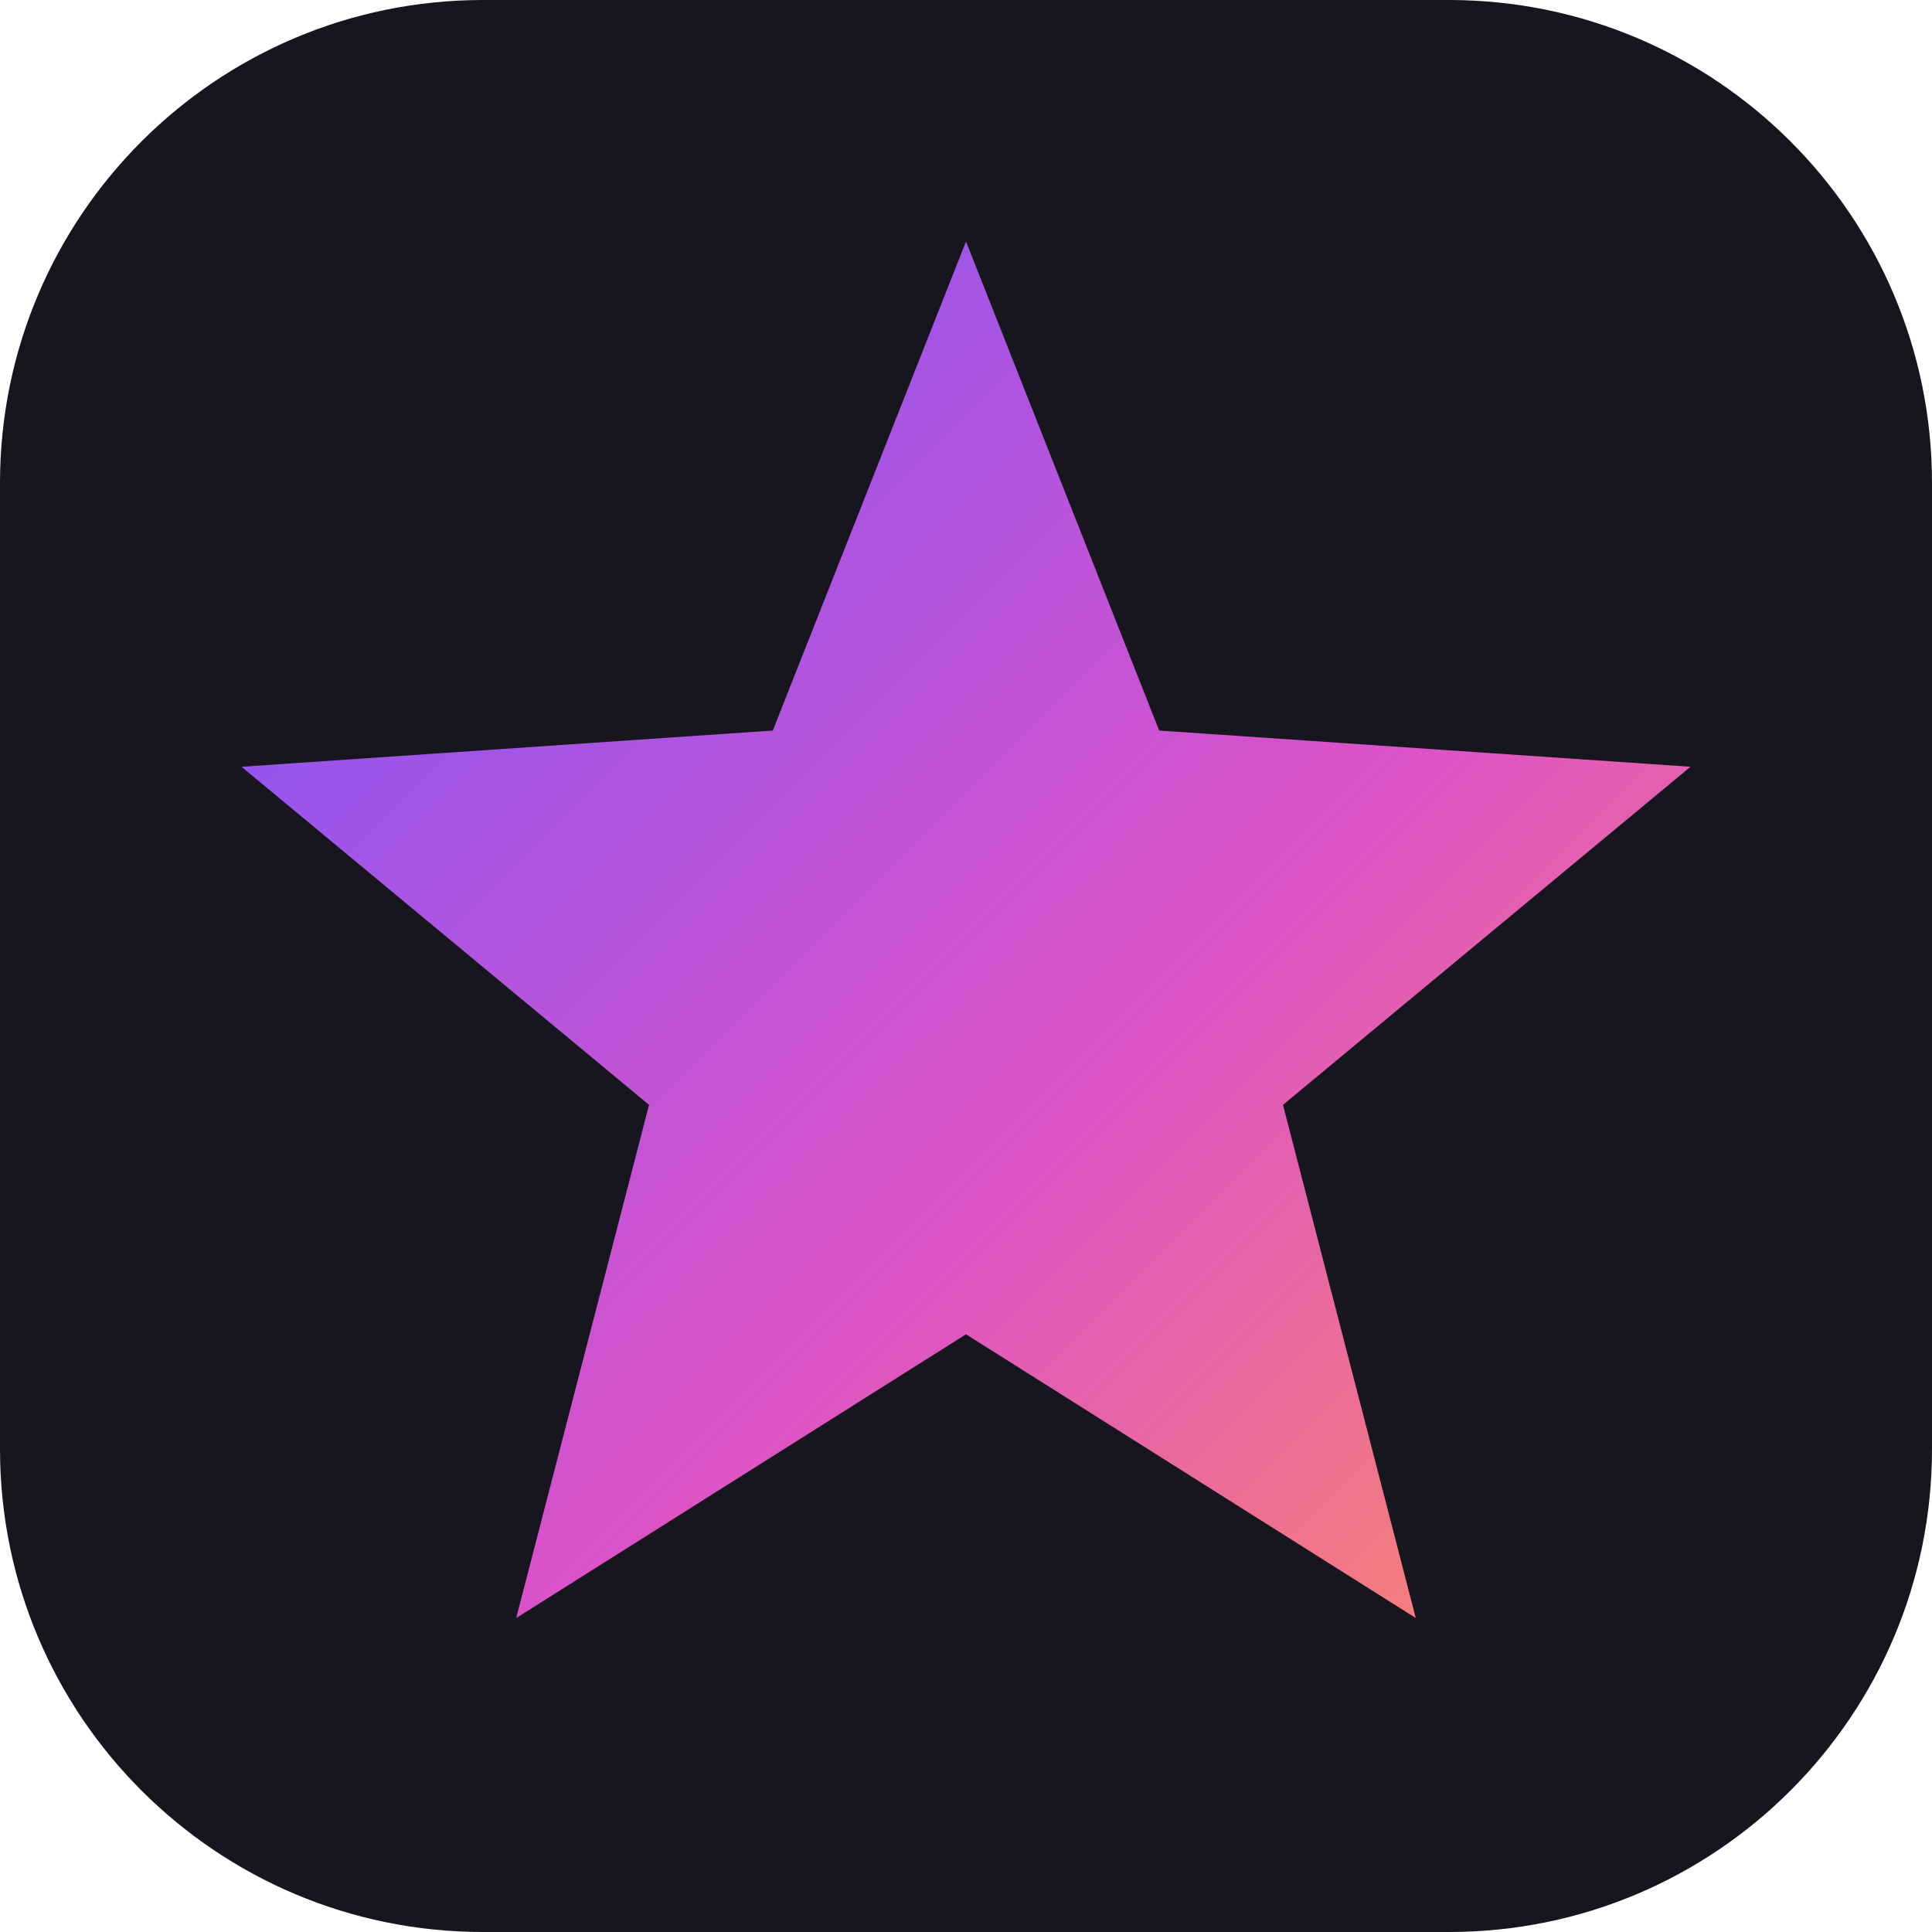
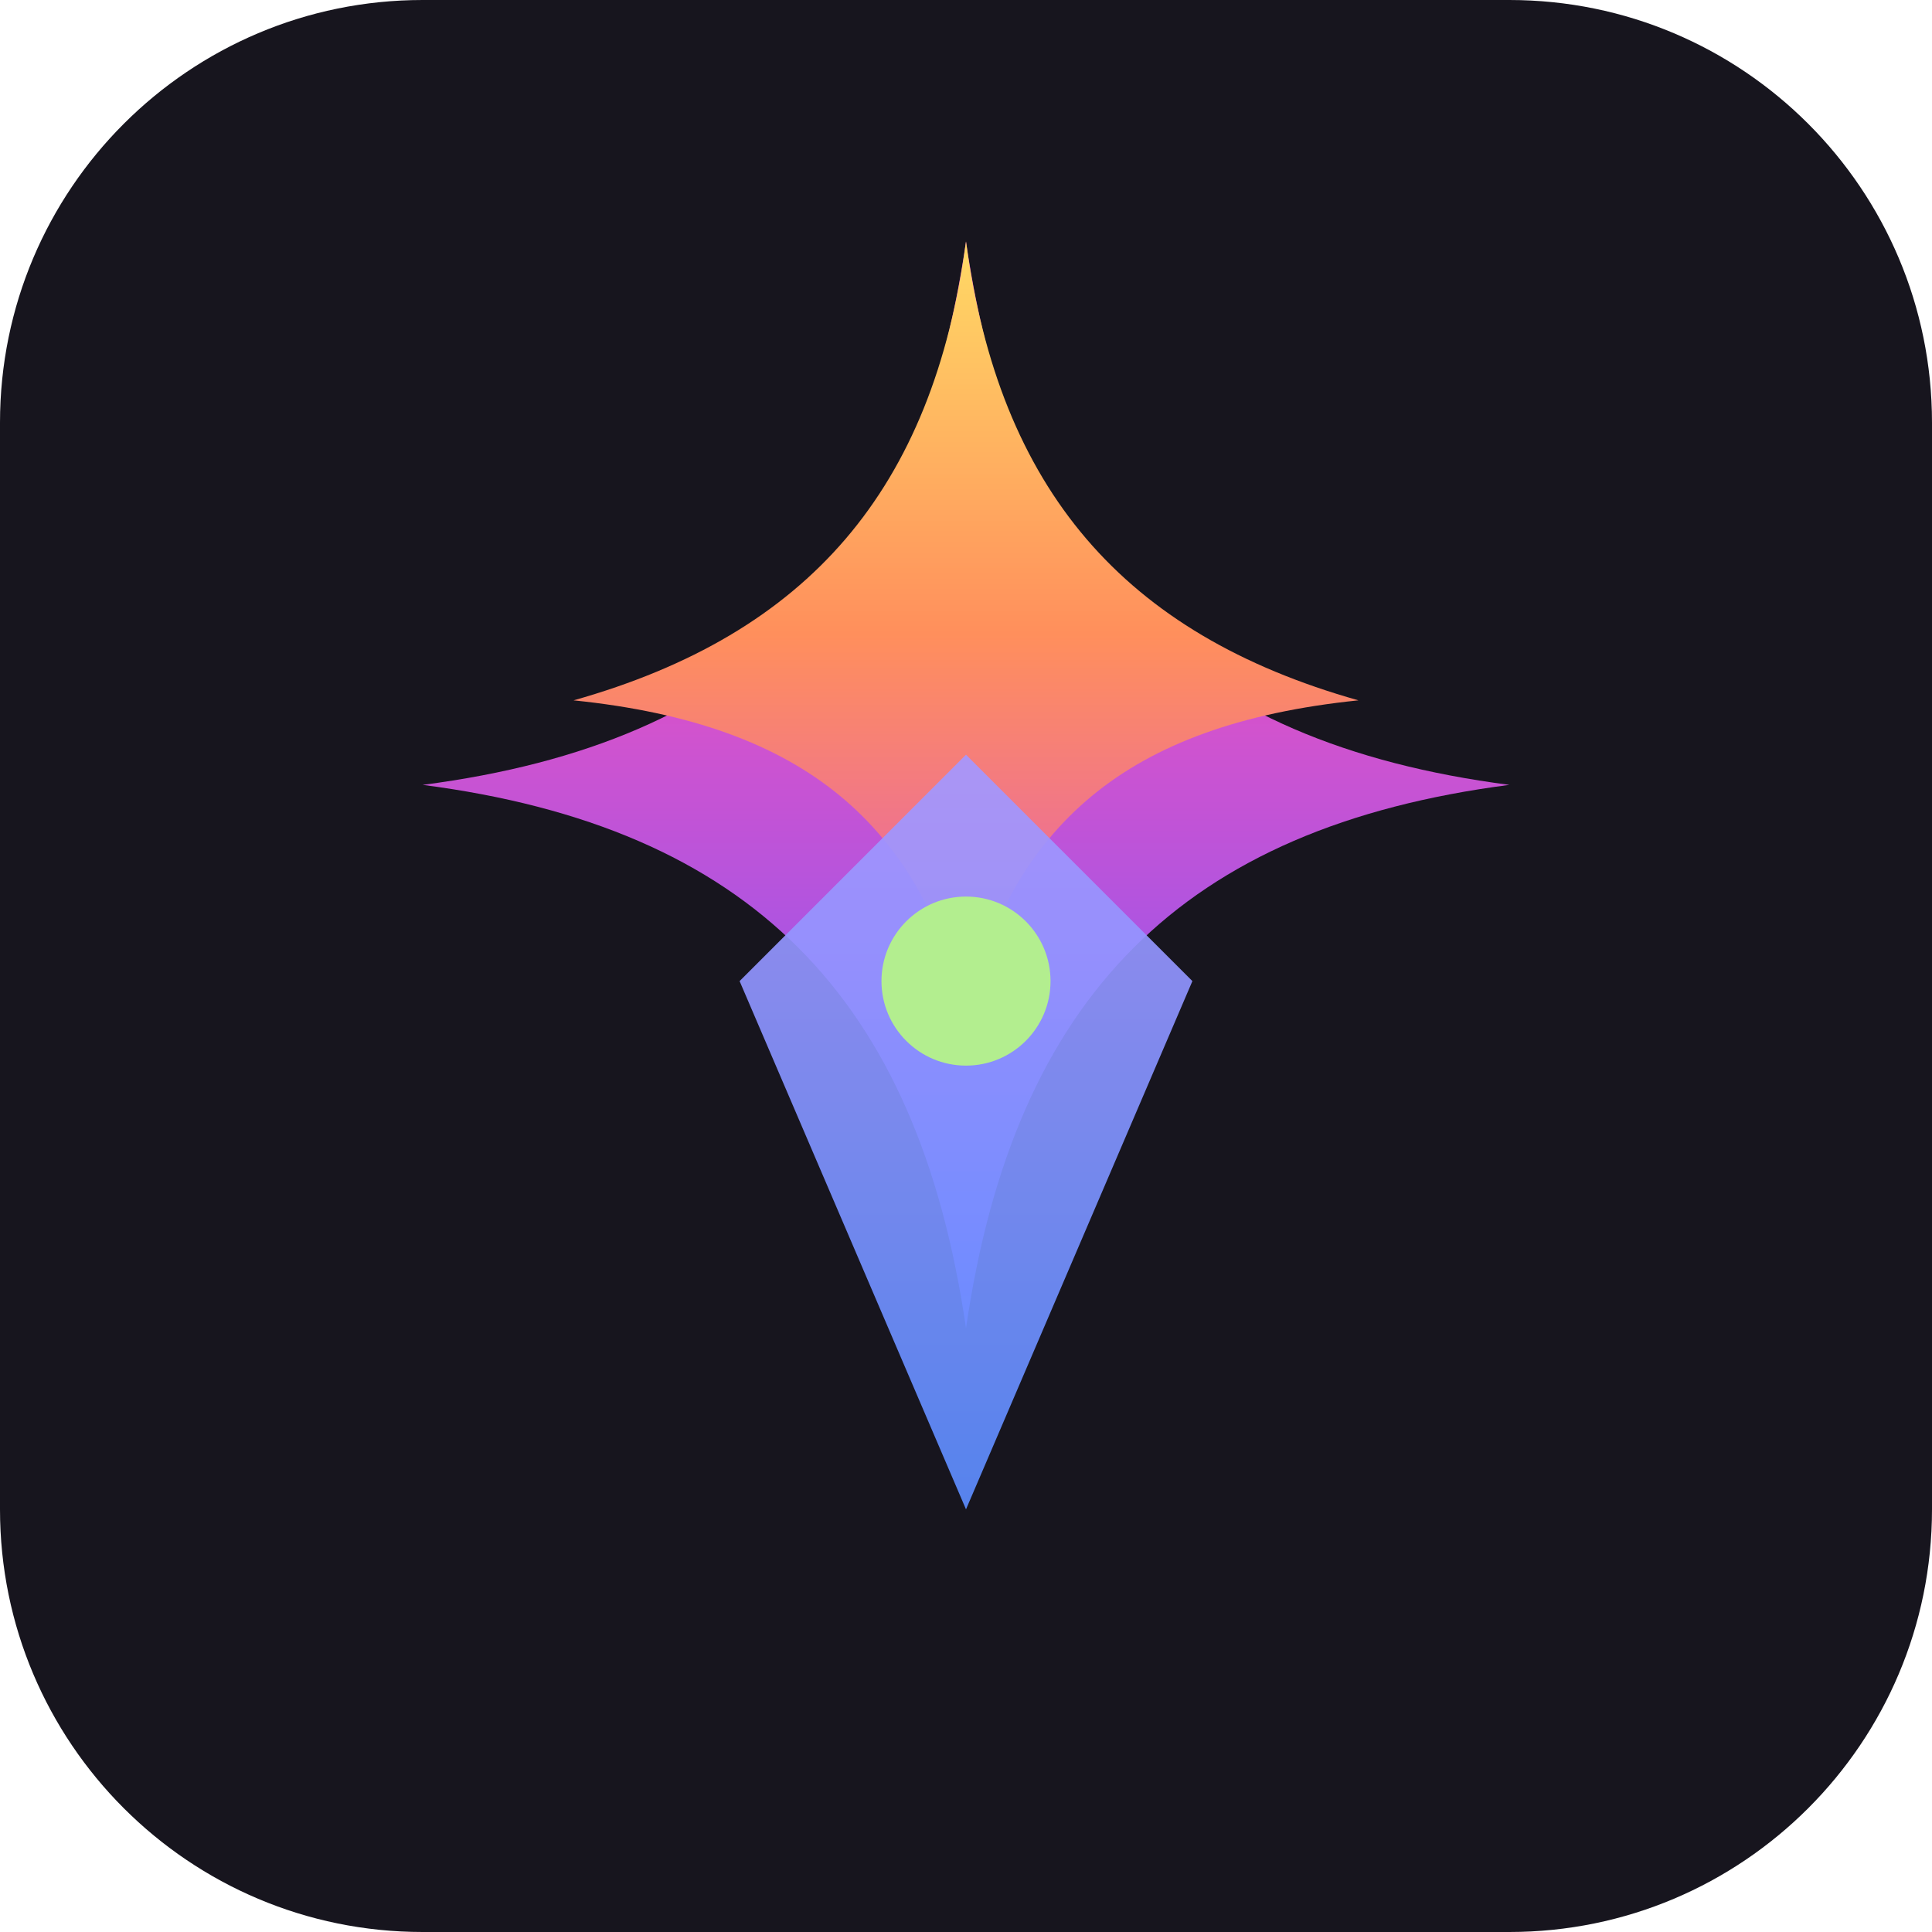
- <svg xmlns="http://www.w3.org/2000/svg" viewBox="0 0 64 64">
+ <svg xmlns="http://www.w3.org/2000/svg" viewBox="0 0 64 64" role="img" aria-label="WolfStar">
  <defs>
-     <linearGradient id="g" x1="8" y1="8" x2="56" y2="56" gradientUnits="userSpaceOnUse">
-       <stop stop-color="#7657ff" />
-       <stop offset="0.58" stop-color="#dc52c8" />
-       <stop offset="1" stop-color="#ff8f5c" />
+     <linearGradient id="f-warm" x1="32" y1="6" x2="32" y2="36" gradientUnits="userSpaceOnUse">
+       <stop stop-color="#FFE566" />
+       <stop offset="0.5" stop-color="#FF8F5C" />
+       <stop offset="1" stop-color="#DC52C8" />
+     </linearGradient>
+     <linearGradient id="f-cool" x1="32" y1="22" x2="32" y2="58" gradientUnits="userSpaceOnUse">
+       <stop stop-color="#DC52C8" />
+       <stop offset="0.55" stop-color="#7657FF" />
+       <stop offset="1" stop-color="#41D1FF" />
+     </linearGradient>
+     <linearGradient id="f-inner" x1="32" y1="24" x2="32" y2="50" gradientUnits="userSpaceOnUse">
+       <stop stop-color="#A998FF" />
+       <stop offset="1" stop-color="#5B8CFF" />
    </linearGradient>
  </defs>
-   <rect width="64" height="64" rx="16" fill="#17151e" />
-   <path d="m32 8 6.4 16.2L56 25.4 42.5 36.6l4.4 17L32 44.2 17.1 53.6l4.4-17L8 25.4l17.6-1.2L32 8Z" fill="url(#g)" />
+   <rect width="64" height="64" rx="14" fill="#17151e" />
+   <path fill="url(#f-cool)" d="M32 8        C33.6 19 39.2 24.6 50 26        C39.2 27.4 33.6 33 32 44        C30.4 33 24.8 27.4 14 26        C24.8 24.6 30.4 19 32 8Z" />
+   <path fill="url(#f-warm)" d="M32 8        C33.1 16.2 37.2 21 45 23.2        C37.2 24 33.6 27.4 32 33.5        C30.4 27.4 26.8 24 19 23.2        C26.8 21 30.9 16.2 32 8Z" />
+   <path fill="url(#f-inner)" opacity="0.92" d="M32 25 L39.5 32.5 L32 50 L24.5 32.5Z" />
+   <circle cx="32" cy="32.5" r="2.8" fill="#B3EE8F" />
</svg>
